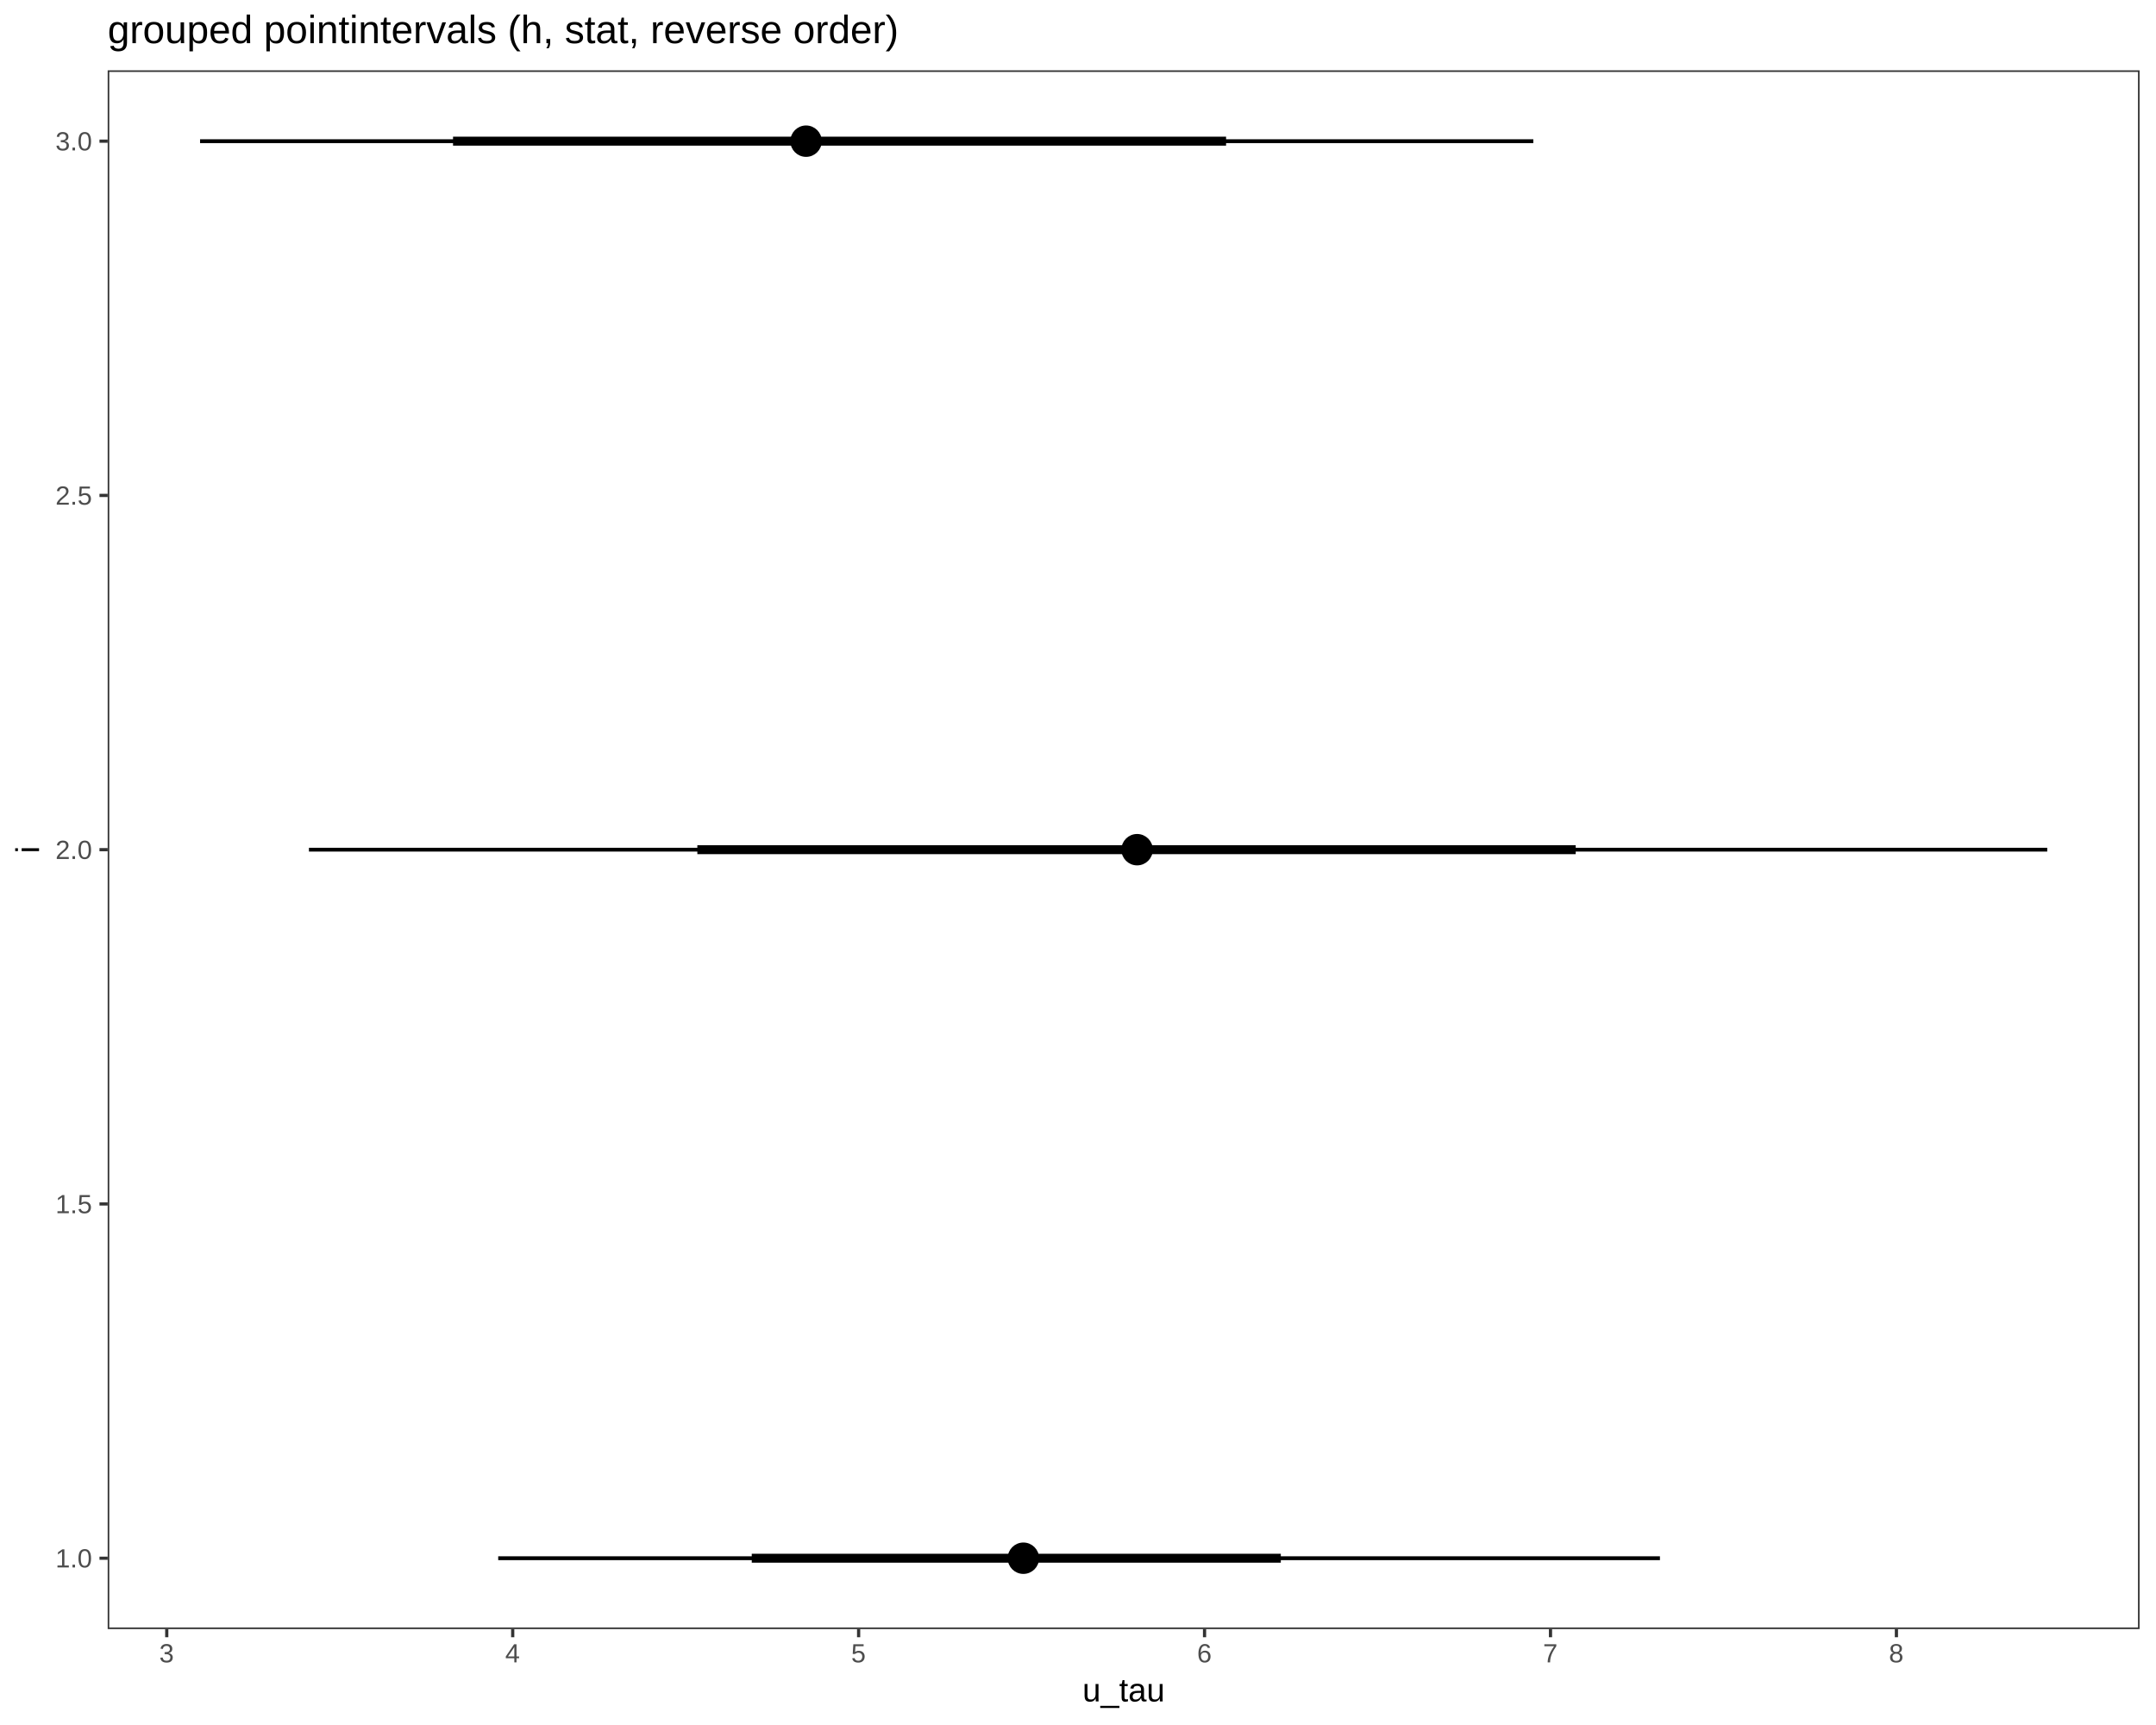
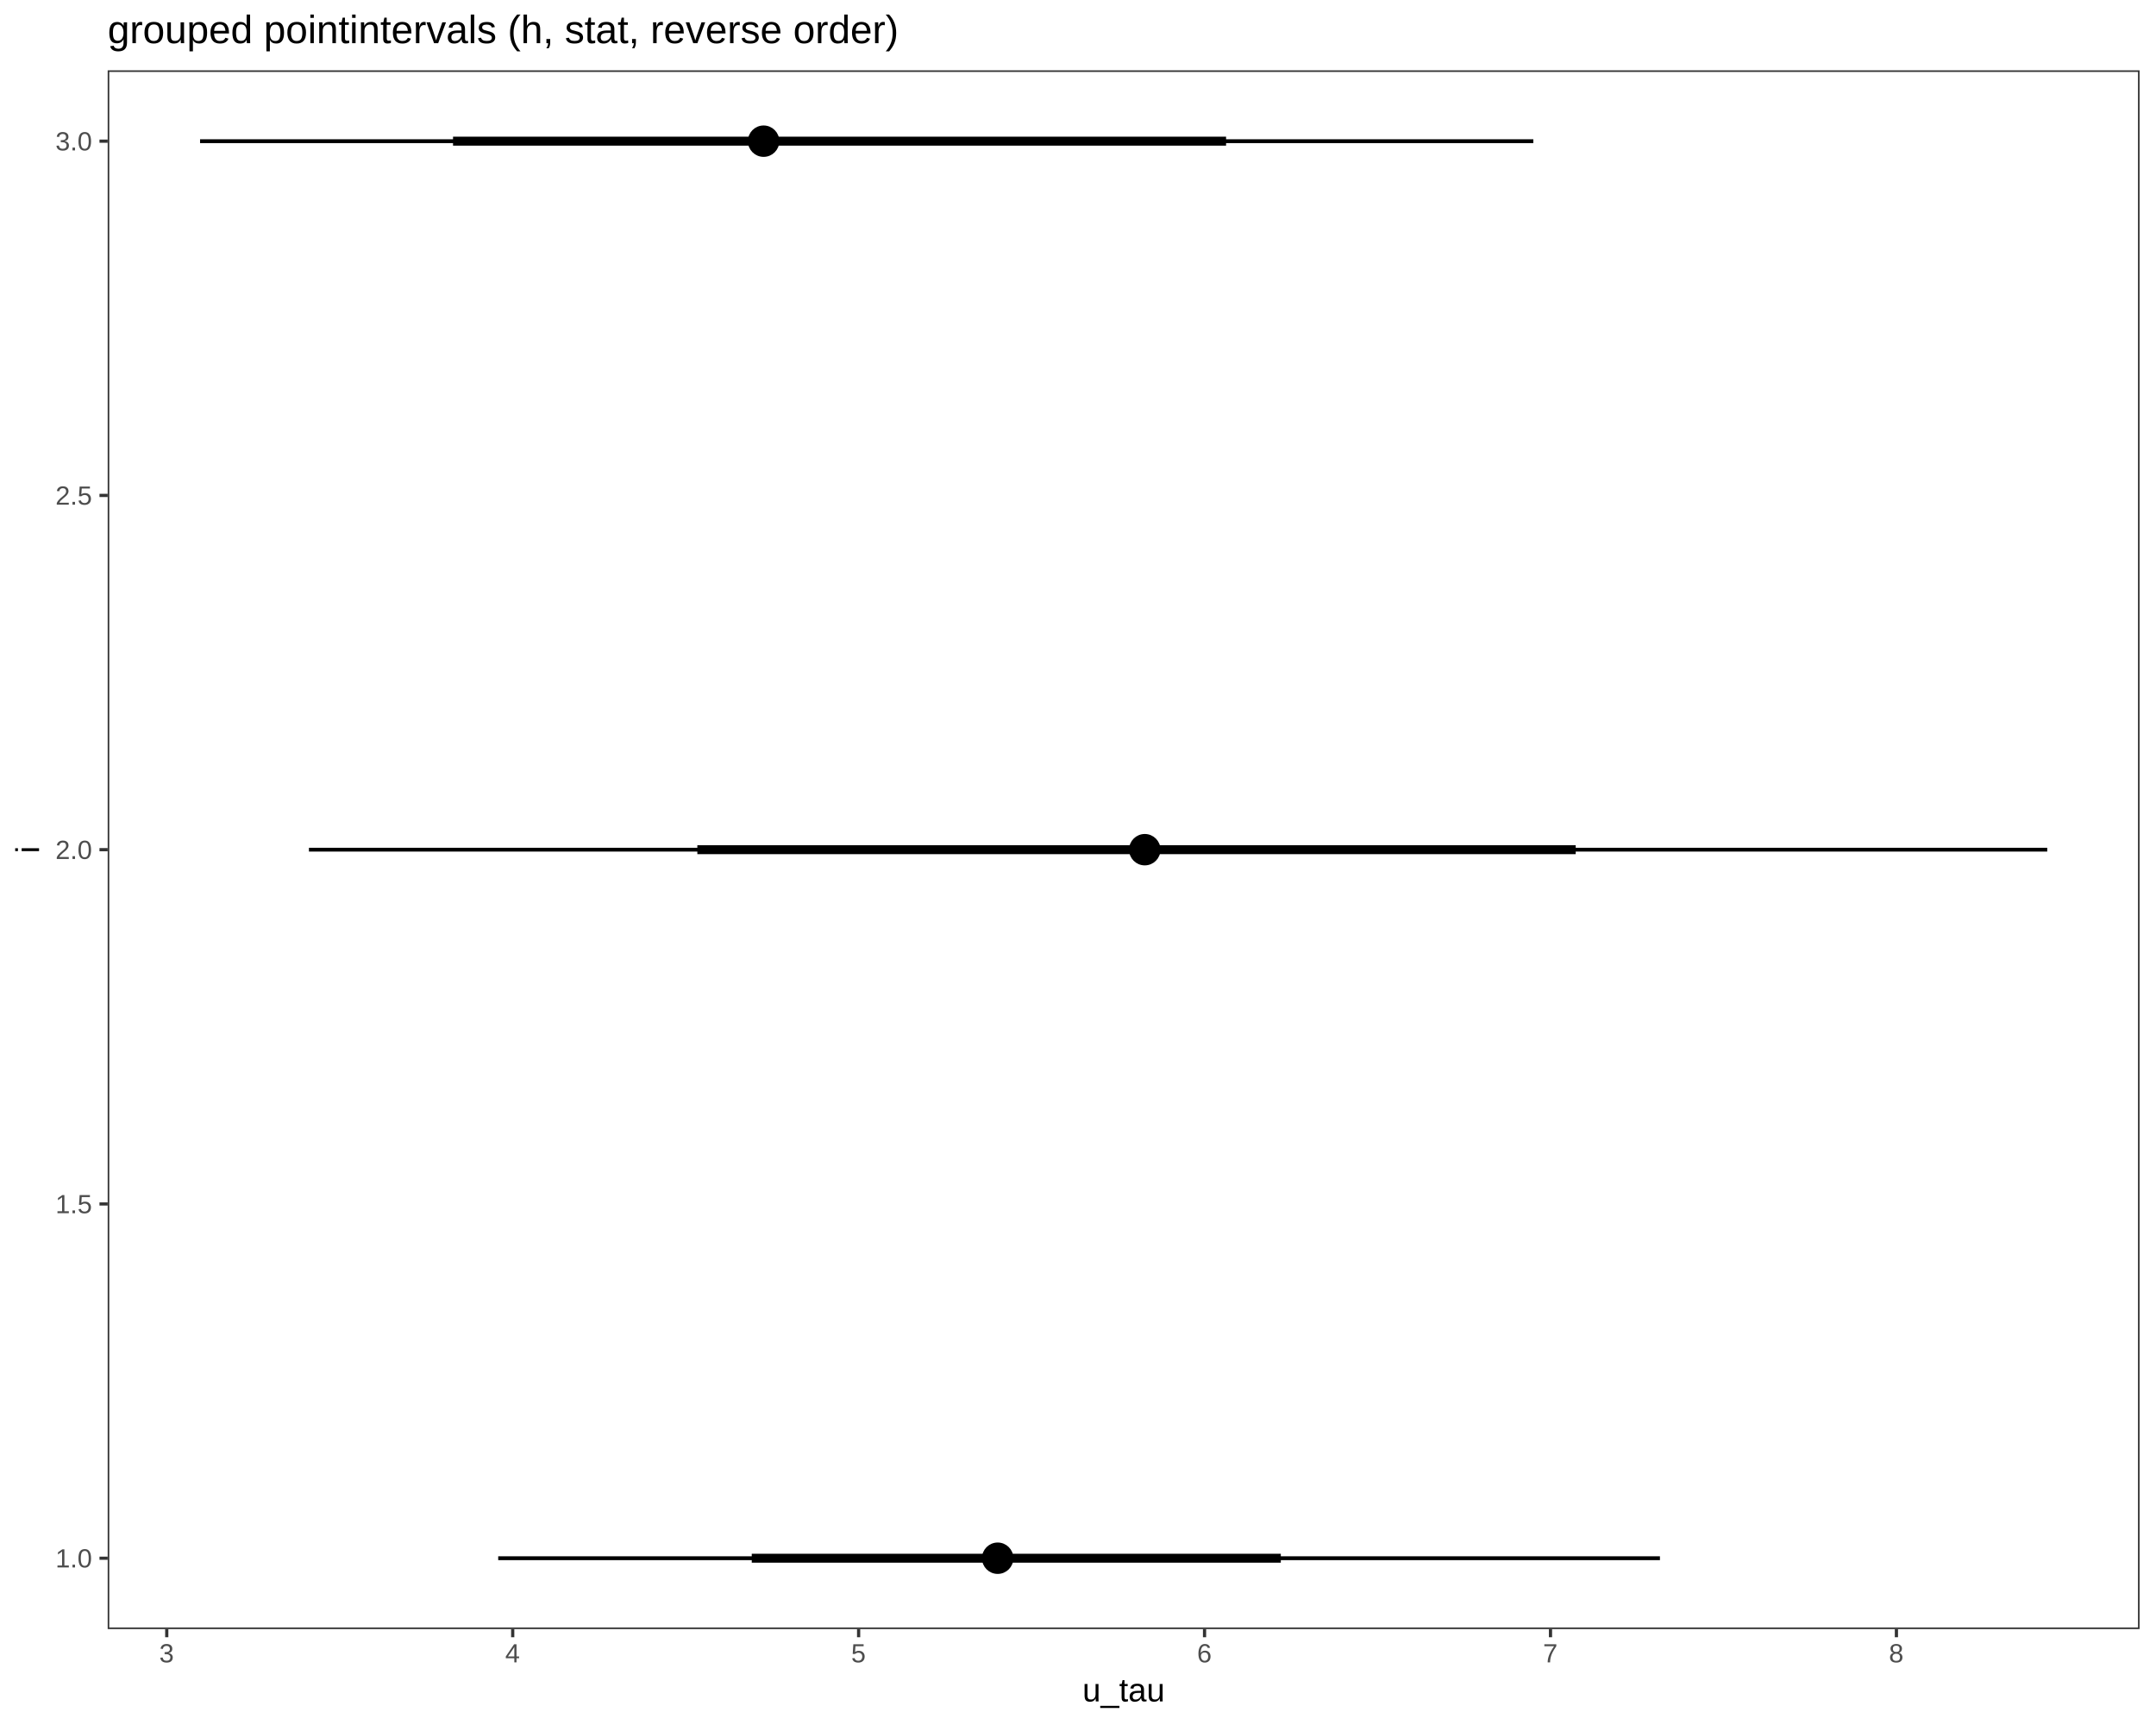
<svg xmlns="http://www.w3.org/2000/svg" viewBox="0 0 720.00 576.00">
  <defs>
    <style type="text/css">
    line, polyline, path, rect, circle {
      fill: none;
      stroke: #000000;
      stroke-linecap: round;
      stroke-linejoin: round;
      stroke-miterlimit: 10.00;
    }
  </style>
  </defs>
  <rect width="100%" height="100%" style="stroke: none; fill: #FFFFFF;" />
  <rect x="0.00" y="0.00" width="720.00" height="576.00" style="stroke-width: 1.07; stroke: #FFFFFF; fill: #FFFFFF;" />
  <defs>
    <clipPath id="cpMzUuOTY0MXw3MTQuNTIxfDU0My45Njl8MjMuNDc2Nw==">
      <rect x="35.96" y="23.48" width="678.56" height="520.49" />
    </clipPath>
  </defs>
  <rect x="35.96" y="23.48" width="678.56" height="520.49" style="stroke-width: 1.07; stroke: none; fill: #FFFFFF;" clip-path="url(#cpMzUuOTY0MXw3MTQuNTIxfDU0My45Njl8MjMuNDc2Nw==)" />
  <line x1="251.05" y1="520.31" x2="427.73" y2="520.31" style="stroke-width: 2.99; stroke-linecap: butt;" clip-path="url(#cpMzUuOTY0MXw3MTQuNTIxfDU0My45Njl8MjMuNDc2Nw==)" />
  <line x1="166.38" y1="520.31" x2="554.34" y2="520.31" style="stroke-width: 1.28; stroke-linecap: butt;" clip-path="url(#cpMzUuOTY0MXw3MTQuNTIxfDU0My45Njl8MjMuNDc2Nw==)" />
  <line x1="232.88" y1="283.72" x2="526.21" y2="283.72" style="stroke-width: 2.99; stroke-linecap: butt;" clip-path="url(#cpMzUuOTY0MXw3MTQuNTIxfDU0My45Njl8MjMuNDc2Nw==)" />
  <line x1="103.17" y1="283.72" x2="683.68" y2="283.72" style="stroke-width: 1.28; stroke-linecap: butt;" clip-path="url(#cpMzUuOTY0MXw3MTQuNTIxfDU0My45Njl8MjMuNDc2Nw==)" />
  <line x1="151.29" y1="47.14" x2="409.45" y2="47.14" style="stroke-width: 2.99; stroke-linecap: butt;" clip-path="url(#cpMzUuOTY0MXw3MTQuNTIxfDU0My45Njl8MjMuNDc2Nw==)" />
  <line x1="66.81" y1="47.14" x2="512.06" y2="47.14" style="stroke-width: 1.28; stroke-linecap: butt;" clip-path="url(#cpMzUuOTY0MXw3MTQuNTIxfDU0My45Njl8MjMuNDc2Nw==)" />
-   <circle cx="341.76" cy="520.31" r="3.40pt" style="stroke-width: 1.42; fill: #000000;" clip-path="url(#cpMzUuOTY0MXw3MTQuNTIxfDU0My45Njl8MjMuNDc2Nw==)" />
-   <circle cx="341.76" cy="520.31" r="1.86pt" style="stroke-width: 1.42; fill: #000000;" clip-path="url(#cpMzUuOTY0MXw3MTQuNTIxfDU0My45Njl8MjMuNDc2Nw==)" />
-   <circle cx="379.74" cy="283.72" r="3.40pt" style="stroke-width: 1.42; fill: #000000;" clip-path="url(#cpMzUuOTY0MXw3MTQuNTIxfDU0My45Njl8MjMuNDc2Nw==)" />
-   <circle cx="379.74" cy="283.72" r="1.86pt" style="stroke-width: 1.42; fill: #000000;" clip-path="url(#cpMzUuOTY0MXw3MTQuNTIxfDU0My45Njl8MjMuNDc2Nw==)" />
-   <circle cx="269.19" cy="47.14" r="3.40pt" style="stroke-width: 1.42; fill: #000000;" clip-path="url(#cpMzUuOTY0MXw3MTQuNTIxfDU0My45Njl8MjMuNDc2Nw==)" />
-   <circle cx="269.19" cy="47.14" r="1.86pt" style="stroke-width: 1.42; fill: #000000;" clip-path="url(#cpMzUuOTY0MXw3MTQuNTIxfDU0My45Njl8MjMuNDc2Nw==)" />
+   <circle cx="333.18" cy="520.31" r="3.40pt" style="stroke-width: 1.42; fill: #000000;" clip-path="url(#cpMzUuOTY0MXw3MTQuNTIxfDU0My45Njl8MjMuNDc2Nw==)" />
+   <circle cx="333.18" cy="520.31" r="1.86pt" style="stroke-width: 1.42; fill: #000000;" clip-path="url(#cpMzUuOTY0MXw3MTQuNTIxfDU0My45Njl8MjMuNDc2Nw==)" />
+   <circle cx="382.30" cy="283.72" r="3.40pt" style="stroke-width: 1.42; fill: #000000;" clip-path="url(#cpMzUuOTY0MXw3MTQuNTIxfDU0My45Njl8MjMuNDc2Nw==)" />
+   <circle cx="382.30" cy="283.72" r="1.86pt" style="stroke-width: 1.42; fill: #000000;" clip-path="url(#cpMzUuOTY0MXw3MTQuNTIxfDU0My45Njl8MjMuNDc2Nw==)" />
+   <circle cx="255.01" cy="47.14" r="3.40pt" style="stroke-width: 1.42; fill: #000000;" clip-path="url(#cpMzUuOTY0MXw3MTQuNTIxfDU0My45Njl8MjMuNDc2Nw==)" />
+   <circle cx="255.01" cy="47.14" r="1.86pt" style="stroke-width: 1.42; fill: #000000;" clip-path="url(#cpMzUuOTY0MXw3MTQuNTIxfDU0My45Njl8MjMuNDc2Nw==)" />
  <rect x="35.96" y="23.48" width="678.56" height="520.49" style="stroke-width: 1.07; stroke: #333333;" clip-path="url(#cpMzUuOTY0MXw3MTQuNTIxfDU0My45Njl8MjMuNDc2Nw==)" />
  <defs>
    <clipPath id="cpMHw3MjB8NTc2fDA=">
      <rect x="0.00" y="0.00" width="720.00" height="576.00" />
    </clipPath>
  </defs>
  <g clip-path="url(#cpMHw3MjB8NTc2fDA=)">
    <text x="18.52" y="523.40" style="font-size: 8.80px; fill: #4D4D4D; font-family: Liberation Sans;" textLength="12.51px" lengthAdjust="spacingAndGlyphs">1.0</text>
  </g>
  <g clip-path="url(#cpMHw3MjB8NTc2fDA=)">
    <text x="18.52" y="405.11" style="font-size: 8.80px; fill: #4D4D4D; font-family: Liberation Sans;" textLength="12.51px" lengthAdjust="spacingAndGlyphs">1.5</text>
  </g>
  <g clip-path="url(#cpMHw3MjB8NTc2fDA=)">
    <text x="18.52" y="286.82" style="font-size: 8.80px; fill: #4D4D4D; font-family: Liberation Sans;" textLength="12.51px" lengthAdjust="spacingAndGlyphs">2.0</text>
  </g>
  <g clip-path="url(#cpMHw3MjB8NTc2fDA=)">
    <text x="18.52" y="168.52" style="font-size: 8.80px; fill: #4D4D4D; font-family: Liberation Sans;" textLength="12.51px" lengthAdjust="spacingAndGlyphs">2.5</text>
  </g>
  <g clip-path="url(#cpMHw3MjB8NTc2fDA=)">
    <text x="18.52" y="50.23" style="font-size: 8.80px; fill: #4D4D4D; font-family: Liberation Sans;" textLength="12.51px" lengthAdjust="spacingAndGlyphs">3.0</text>
  </g>
  <polyline points="33.22,520.31 35.96,520.31 " style="stroke-width: 1.07; stroke: #333333; stroke-linecap: butt;" clip-path="url(#cpMHw3MjB8NTc2fDA=)" />
  <polyline points="33.22,402.02 35.96,402.02 " style="stroke-width: 1.07; stroke: #333333; stroke-linecap: butt;" clip-path="url(#cpMHw3MjB8NTc2fDA=)" />
  <polyline points="33.22,283.72 35.96,283.72 " style="stroke-width: 1.07; stroke: #333333; stroke-linecap: butt;" clip-path="url(#cpMHw3MjB8NTc2fDA=)" />
  <polyline points="33.22,165.43 35.96,165.43 " style="stroke-width: 1.07; stroke: #333333; stroke-linecap: butt;" clip-path="url(#cpMHw3MjB8NTc2fDA=)" />
  <polyline points="33.22,47.14 35.96,47.14 " style="stroke-width: 1.07; stroke: #333333; stroke-linecap: butt;" clip-path="url(#cpMHw3MjB8NTc2fDA=)" />
  <polyline points="55.69,546.71 55.69,543.97 " style="stroke-width: 1.07; stroke: #333333; stroke-linecap: butt;" clip-path="url(#cpMHw3MjB8NTc2fDA=)" />
  <polyline points="171.22,546.71 171.22,543.97 " style="stroke-width: 1.07; stroke: #333333; stroke-linecap: butt;" clip-path="url(#cpMHw3MjB8NTc2fDA=)" />
  <polyline points="286.74,546.71 286.74,543.97 " style="stroke-width: 1.07; stroke: #333333; stroke-linecap: butt;" clip-path="url(#cpMHw3MjB8NTc2fDA=)" />
  <polyline points="402.26,546.71 402.26,543.97 " style="stroke-width: 1.07; stroke: #333333; stroke-linecap: butt;" clip-path="url(#cpMHw3MjB8NTc2fDA=)" />
  <polyline points="517.79,546.71 517.79,543.97 " style="stroke-width: 1.07; stroke: #333333; stroke-linecap: butt;" clip-path="url(#cpMHw3MjB8NTc2fDA=)" />
  <polyline points="633.31,546.71 633.31,543.97 " style="stroke-width: 1.07; stroke: #333333; stroke-linecap: butt;" clip-path="url(#cpMHw3MjB8NTc2fDA=)" />
  <g clip-path="url(#cpMHw3MjB8NTc2fDA=)">
    <text x="53.19" y="555.09" style="font-size: 8.80px; fill: #4D4D4D; font-family: Liberation Sans;" textLength="5.01px" lengthAdjust="spacingAndGlyphs">3</text>
  </g>
  <g clip-path="url(#cpMHw3MjB8NTc2fDA=)">
    <text x="168.71" y="555.09" style="font-size: 8.80px; fill: #4D4D4D; font-family: Liberation Sans;" textLength="5.01px" lengthAdjust="spacingAndGlyphs">4</text>
  </g>
  <g clip-path="url(#cpMHw3MjB8NTc2fDA=)">
    <text x="284.24" y="555.09" style="font-size: 8.80px; fill: #4D4D4D; font-family: Liberation Sans;" textLength="5.01px" lengthAdjust="spacingAndGlyphs">5</text>
  </g>
  <g clip-path="url(#cpMHw3MjB8NTc2fDA=)">
    <text x="399.76" y="555.09" style="font-size: 8.80px; fill: #4D4D4D; font-family: Liberation Sans;" textLength="5.01px" lengthAdjust="spacingAndGlyphs">6</text>
  </g>
  <g clip-path="url(#cpMHw3MjB8NTc2fDA=)">
    <text x="515.28" y="555.09" style="font-size: 8.80px; fill: #4D4D4D; font-family: Liberation Sans;" textLength="5.01px" lengthAdjust="spacingAndGlyphs">7</text>
  </g>
  <g clip-path="url(#cpMHw3MjB8NTc2fDA=)">
    <text x="630.81" y="555.09" style="font-size: 8.80px; fill: #4D4D4D; font-family: Liberation Sans;" textLength="5.01px" lengthAdjust="spacingAndGlyphs">8</text>
  </g>
  <g clip-path="url(#cpMHw3MjB8NTc2fDA=)">
    <text x="361.48" y="568.13" style="font-size: 11.00px; font-family: Liberation Sans;" textLength="27.53px" lengthAdjust="spacingAndGlyphs">u_tau</text>
  </g>
  <g clip-path="url(#cpMHw3MjB8NTc2fDA=)">
    <text transform="translate(13.04,284.94) rotate(-90)" style="font-size: 11.00px; font-family: Liberation Sans;" textLength="2.44px" lengthAdjust="spacingAndGlyphs">i</text>
  </g>
  <g clip-path="url(#cpMHw3MjB8NTc2fDA=)">
    <text x="35.96" y="14.42" style="font-size: 13.20px; font-family: Liberation Sans;" textLength="260.13px" lengthAdjust="spacingAndGlyphs">grouped pointintervals (h, stat, reverse order)</text>
  </g>
</svg>
